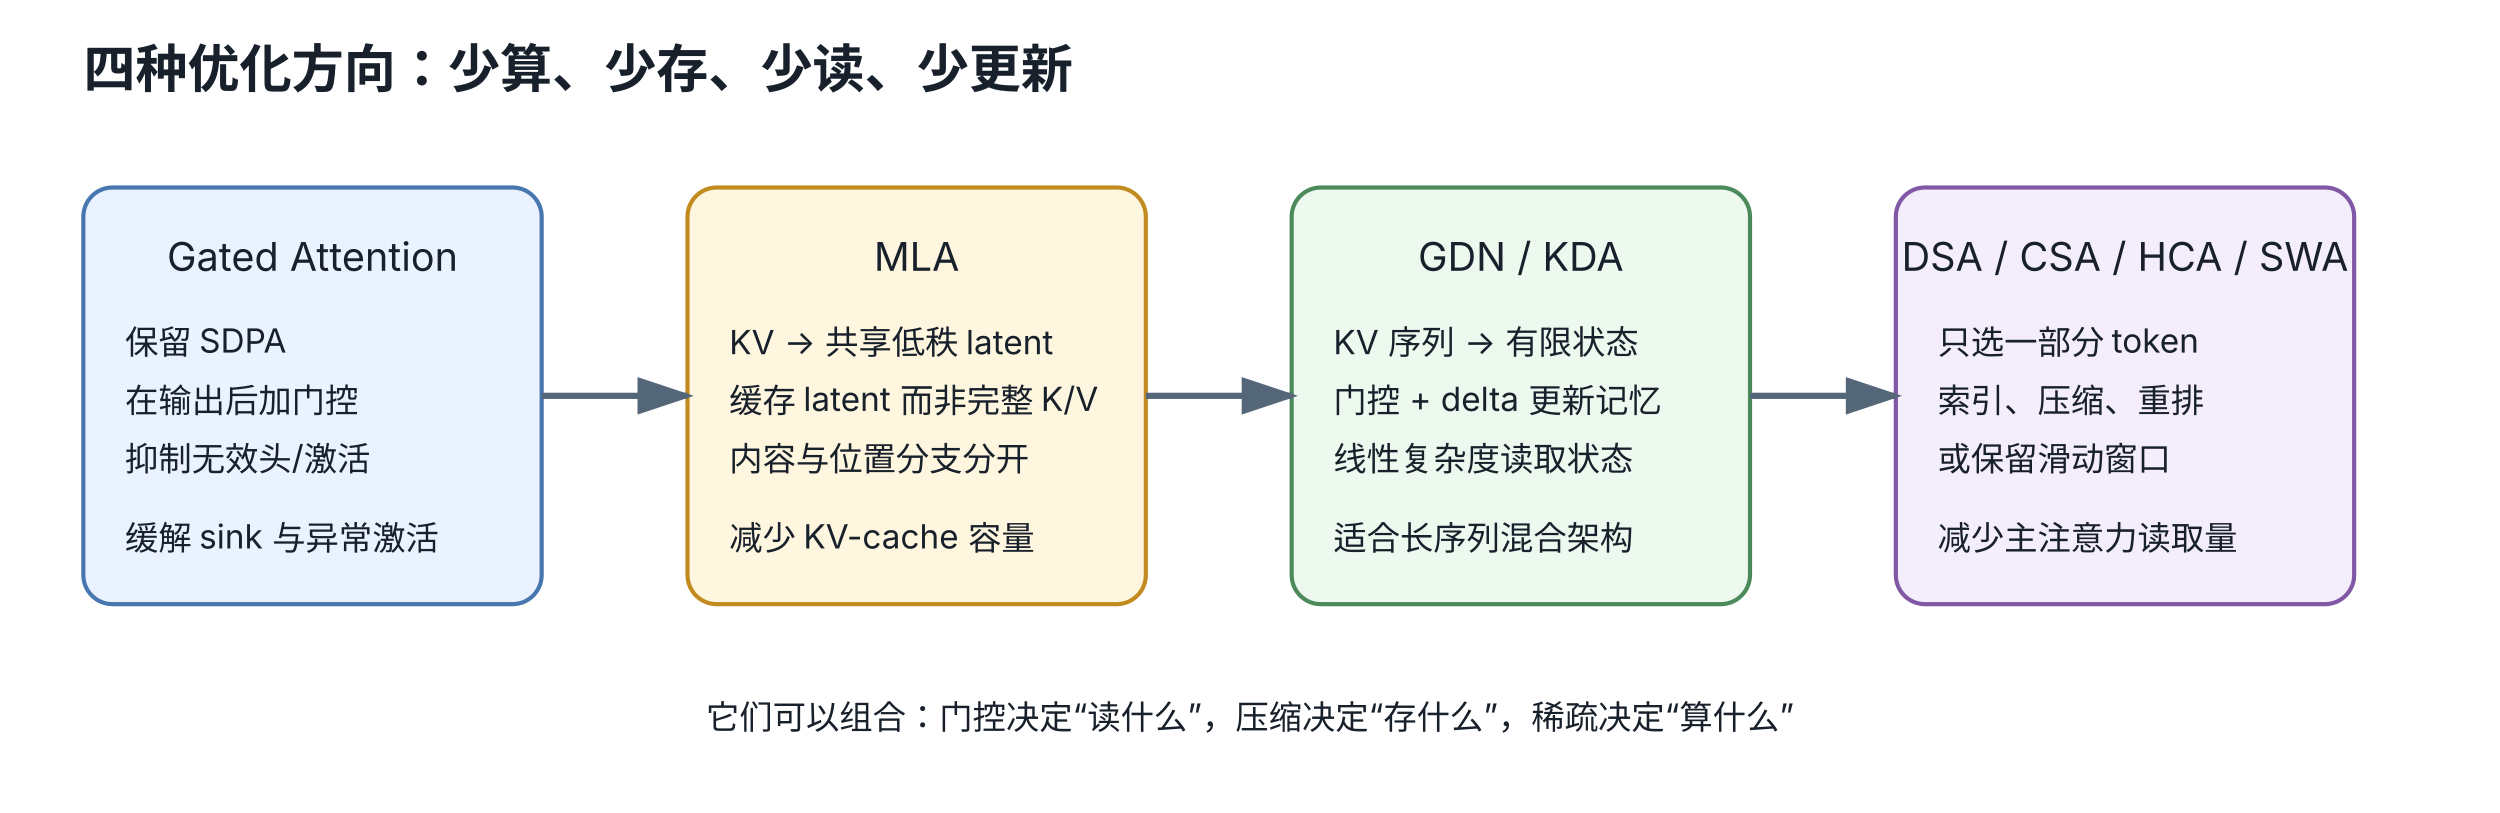
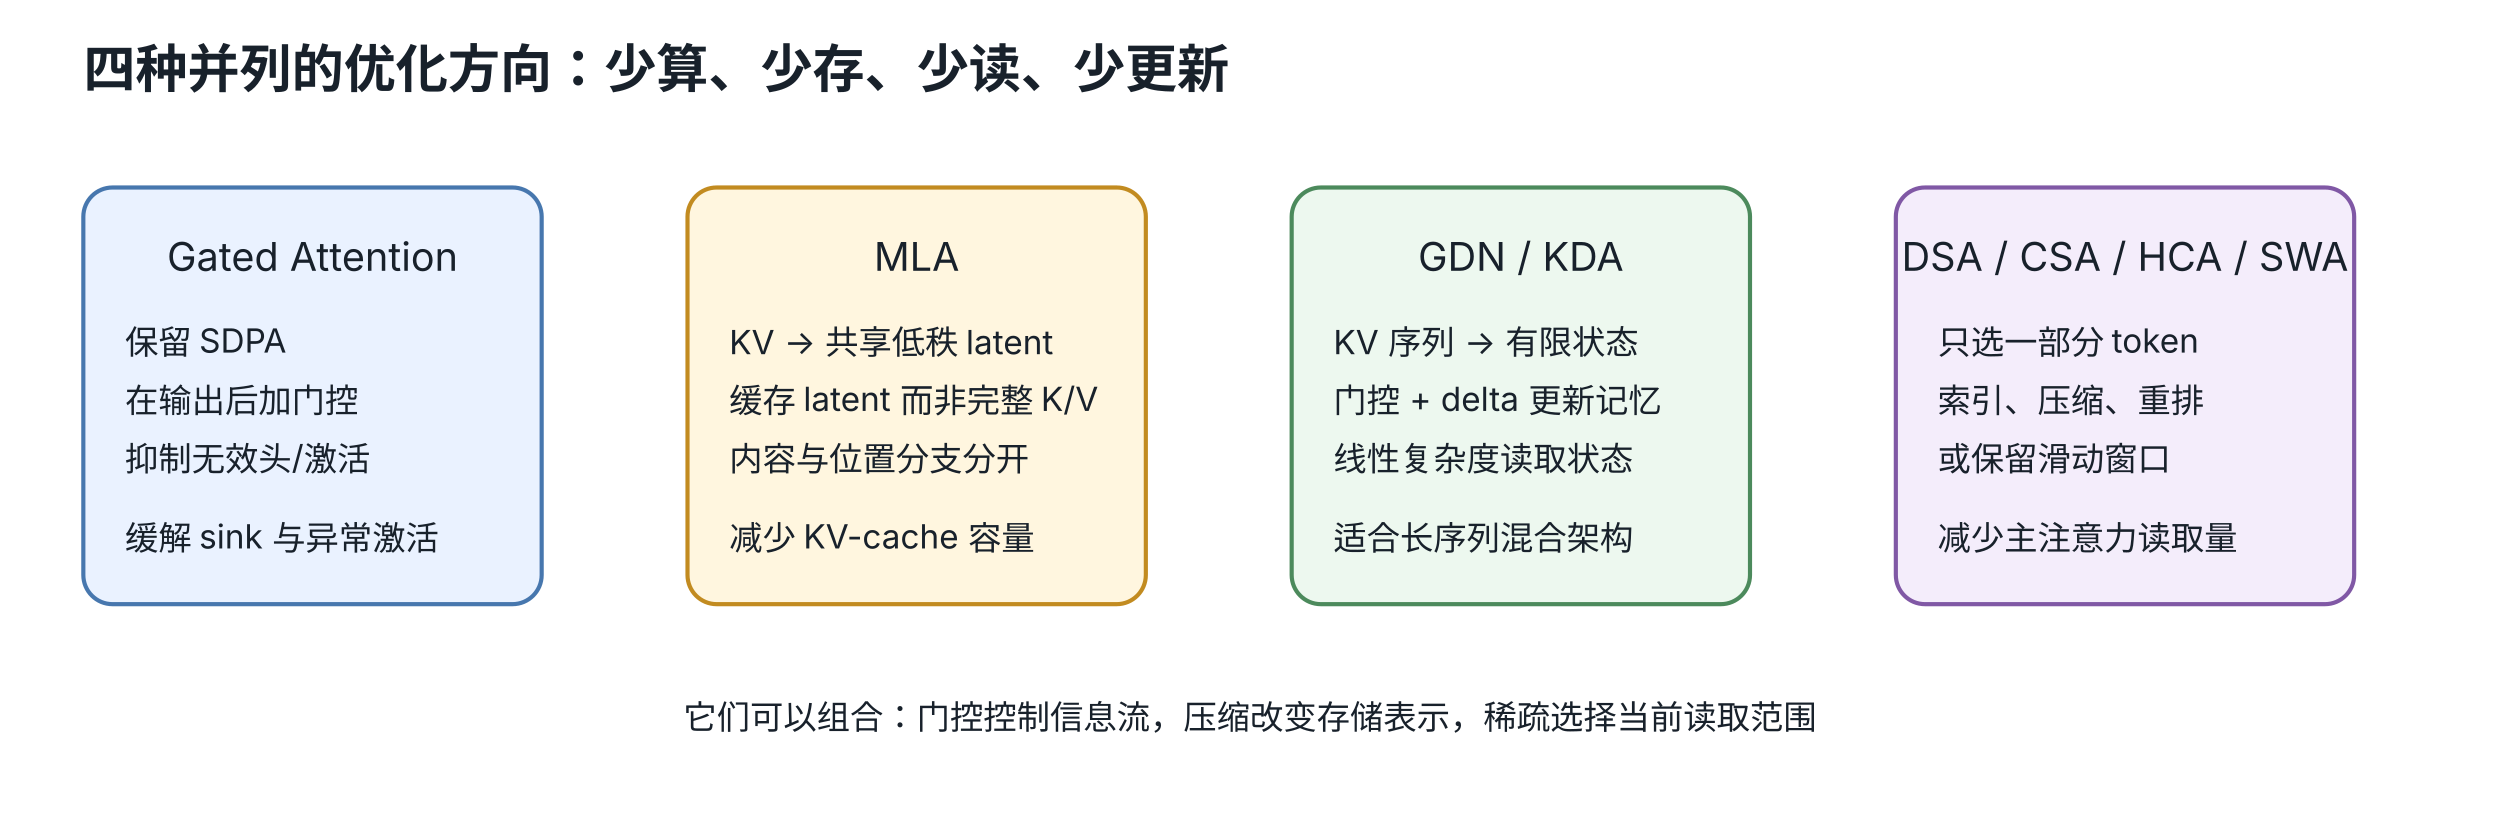
<svg xmlns="http://www.w3.org/2000/svg" viewBox="0 0 1200 390" role="img" aria-labelledby="title desc">
-   <style>text{font-family:-apple-system,BlinkMacSystemFont,"PingFang SC","Microsoft YaHei",sans-serif;fill:#18212b}.h{font-size:25px;font-weight:700}.s{font-size:19px}.t{font-size:16px}.card{stroke-width:2;rx:14}.g{fill:#eaf2ff;stroke:#4777ae}.c{fill:#fff6df;stroke:#c28b20}.l{fill:#edf8ef;stroke:#4c8a5c}.d{fill:#f4edfb;stroke:#8058a5}.arrow{stroke:#536779;stroke-width:3;fill:none;marker-end:url(#m)}</style>
-   <defs>
-     <marker id="m" markerWidth="10" markerHeight="10" refX="8" refY="3" orient="auto">
-       <path d="M0,0 L9,3 L0,6 z" fill="#536779" />
-     </marker>
-   </defs>
-   <text x="40" y="42" class="h">四种优化方向：少算、少存、少读、少更新</text>
+   <style>text{font-family:-apple-system,BlinkMacSystemFont,"PingFang SC","Microsoft YaHei",sans-serif;fill:#18212b}.h{font-size:25px;font-weight:700}.s{font-size:19px}.t{font-size:16px}.card{stroke-width:2;rx:14}.g{fill:#eaf2ff;stroke:#4777ae}.c{fill:#fff6df;stroke:#c28b20}.l{fill:#edf8ef;stroke:#4c8a5c}.d{fill:#f4edfb;stroke:#8058a5}</style>
+   <text x="40" y="42" class="h">四种并列的优化方向：少算、少存、少读、少更新</text>
  <rect x="40" y="90" width="220" height="200" class="card g" />
  <text x="150" y="130" text-anchor="middle" class="s">Gated Attention</text>
  <text x="60" y="170" class="t">保留 SDPA</text>
  <text x="60" y="198" class="t">在输出后加门控</text>
  <text x="60" y="226" class="t">抑制无效头/激活</text>
  <text x="60" y="264" class="t">缓解 sink 与异常激活</text>
  <rect x="330" y="90" width="220" height="200" class="card c" />
  <text x="440" y="130" text-anchor="middle" class="s">MLA</text>
  <text x="350" y="170" class="t">KV → 共享低秩 latent</text>
  <text x="350" y="198" class="t">缓存 latent 而非完整 K/V</text>
  <text x="350" y="226" class="t">内容与位置分支分开</text>
  <text x="350" y="264" class="t">减少 KV-cache 容量</text>
  <rect x="620" y="90" width="220" height="200" class="card l" />
  <text x="730" y="130" text-anchor="middle" class="s">GDN / KDA</text>
  <text x="640" y="170" class="t">KV 序列 → 有限状态</text>
  <text x="640" y="198" class="t">门控 + delta 更新记忆</text>
  <text x="640" y="226" class="t">线性复杂度读取状态</text>
  <text x="640" y="264" class="t">适合长序列混合架构</text>
  <rect x="910" y="90" width="220" height="200" class="card d" />
  <text x="1020" y="130" text-anchor="middle" class="s">DSA / CSA / HCA / SWA</text>
  <text x="930" y="170" class="t">只选一部分 token</text>
  <text x="930" y="198" class="t">索引、压缩、重排</text>
  <text x="930" y="226" class="t">或保留滑动窗口</text>
  <text x="930" y="264" class="t">减少主注意力读取量</text>
-   <path d="M260 190 H330" class="arrow" />
-   <path d="M550 190 H620" class="arrow" />
-   <path d="M840 190 H910" class="arrow" />
-   <text x="600" y="350" text-anchor="middle" class="t">它们可以组合：门控决定“读什么”，压缩决定“存什么”，稀疏决定“算什么”</text>
+   <text x="600" y="350" text-anchor="middle" class="t">它们可以组合：门控控制信息流，压缩改变存储表示，稀疏选择当前读取范围</text>
</svg>
